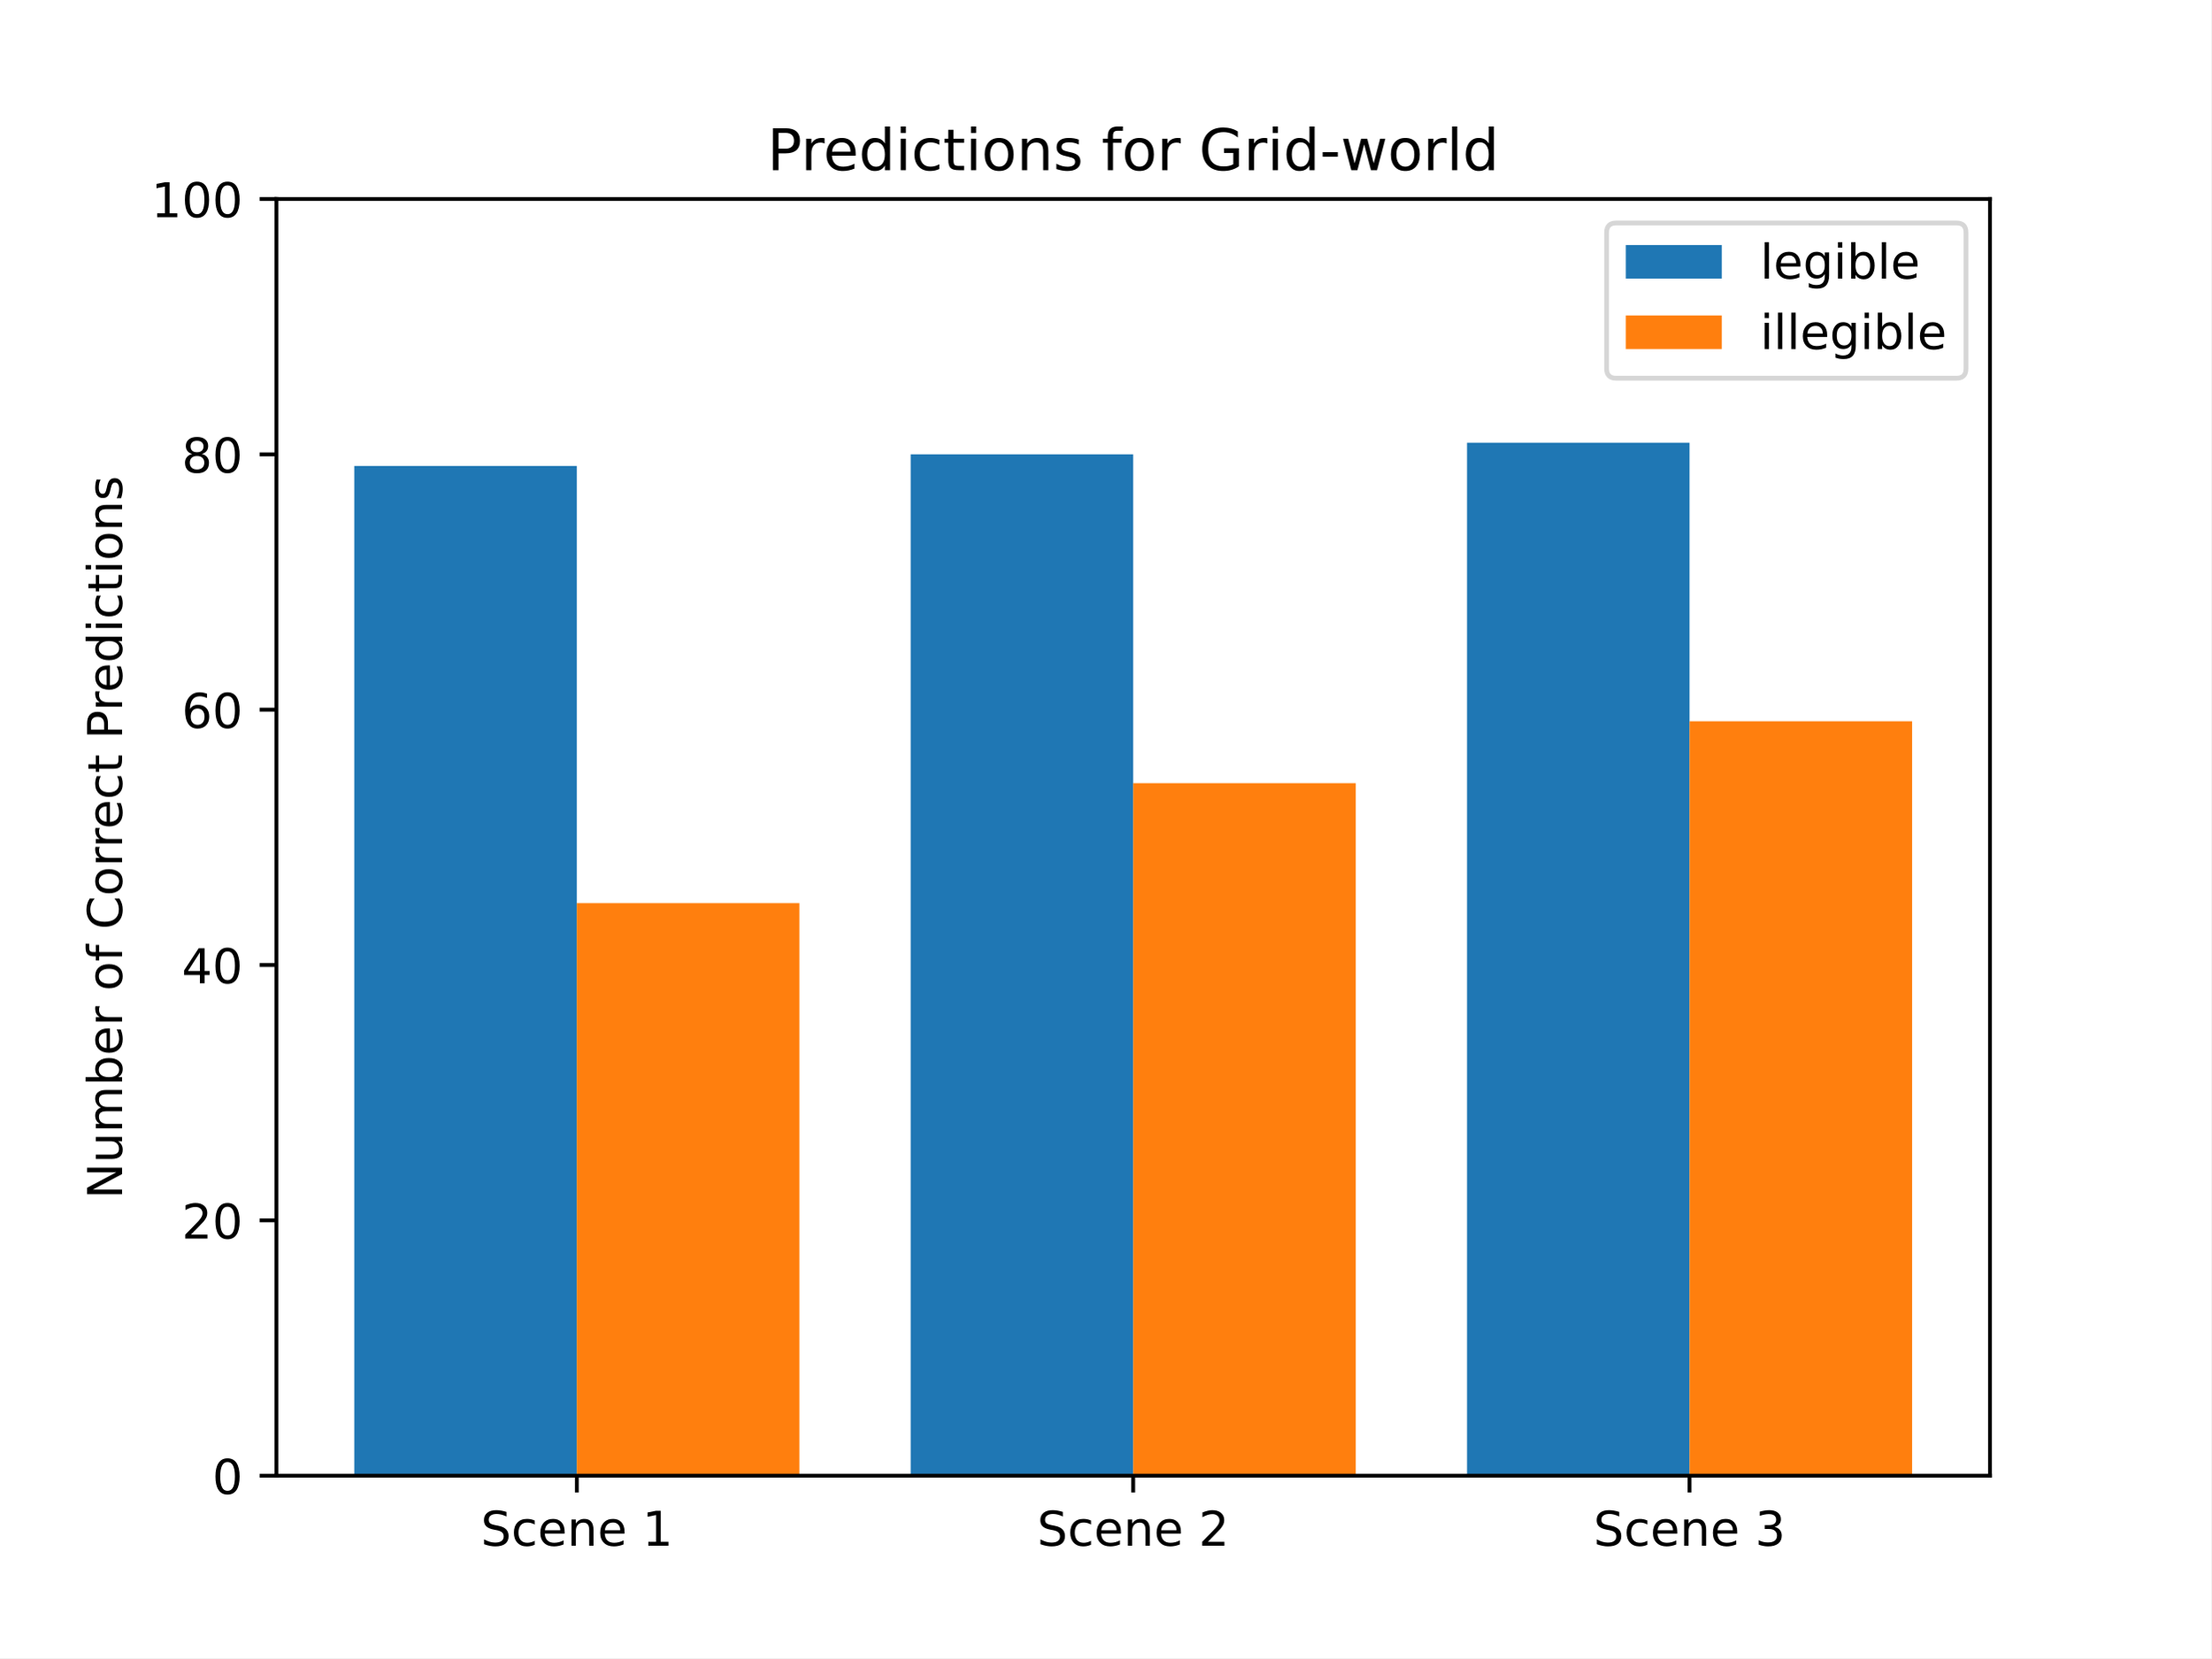
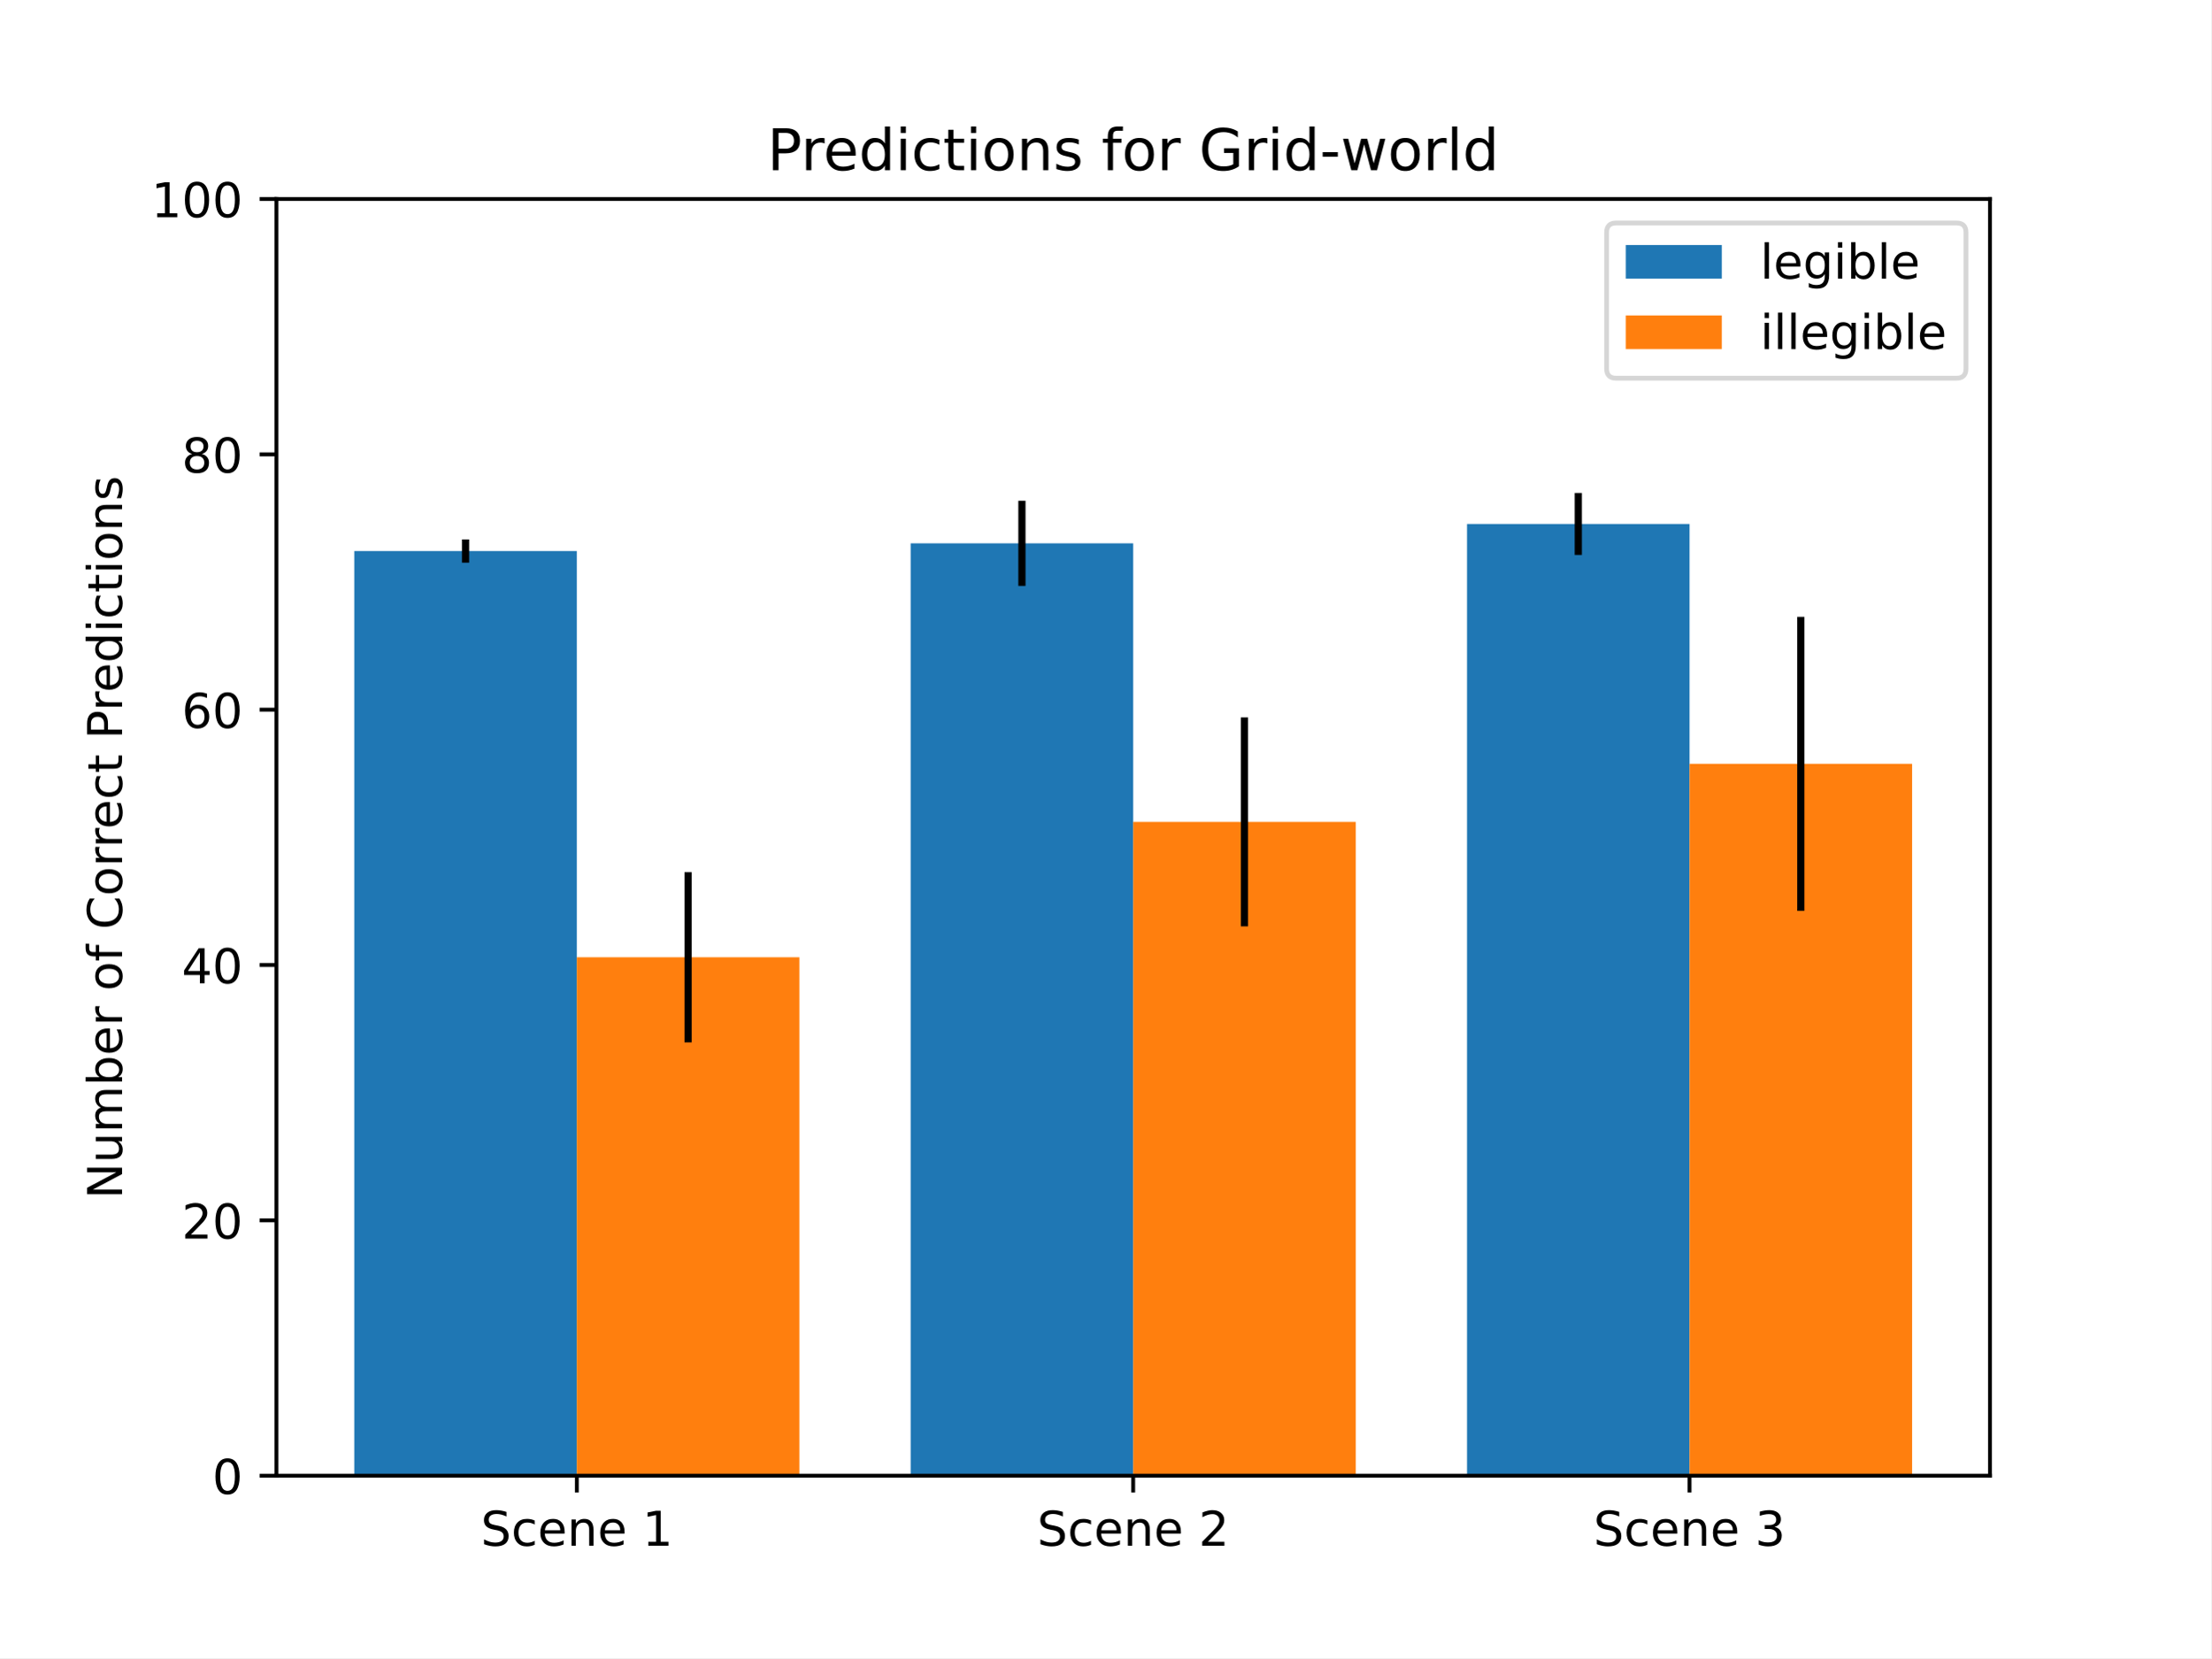
<svg xmlns="http://www.w3.org/2000/svg" xmlns:xlink="http://www.w3.org/1999/xlink" height="345.6pt" version="1.1" viewBox="0 0 460.8 345.6" width="460.8pt">
  <defs>
    <style type="text/css">*{stroke-linecap:butt;stroke-linejoin:round;}</style>
  </defs>
  <g id="figure_1">
    <g id="patch_1">
      <path d="M 0 345.6  L 460.8 345.6  L 460.8 0  L 0 0  z " style="fill:#ffffff;" />
    </g>
    <g id="axes_1">
      <g id="patch_2">
        <path d="M 57.6 307.584  L 414.72 307.584  L 414.72 41.472  L 57.6 41.472  z " style="fill:#ffffff;" />
      </g>
      <g id="patch_3">
-         <path clip-path="url(#pe9027a96fc)" d="M 73.833 307.584  L 120.212 307.584  L 120.212 97.114  L 73.833 97.114  z " style="fill:#1f77b4;" />
+         <path clip-path="url(#p40465c0e24)" d="M 73.833 307.584  L 120.212 307.584  L 120.212 114.854  L 73.833 114.854  z " style="fill:#1f77b4;" />
      </g>
      <g id="patch_4">
-         <path clip-path="url(#pe9027a96fc)" d="M 189.781 307.584  L 236.16 307.584  L 236.16 94.694  L 189.781 94.694  z " style="fill:#1f77b4;" />
+         <path clip-path="url(#p40465c0e24)" d="M 189.781 307.584  L 236.16 307.584  L 236.16 113.242  L 189.781 113.242  z " style="fill:#1f77b4;" />
      </g>
      <g id="patch_5">
-         <path clip-path="url(#pe9027a96fc)" d="M 305.729 307.584  L 352.108 307.584  L 352.108 92.275  L 305.729 92.275  z " style="fill:#1f77b4;" />
+         <path clip-path="url(#p40465c0e24)" d="M 305.729 307.584  L 352.108 307.584  L 352.108 109.21  L 305.729 109.21  z " style="fill:#1f77b4;" />
      </g>
      <g id="patch_6">
-         <path clip-path="url(#pe9027a96fc)" d="M 120.212 307.584  L 166.591 307.584  L 166.591 188.237  L 120.212 188.237  z " style="fill:#ff7f0e;" />
+         <path clip-path="url(#p40465c0e24)" d="M 120.212 307.584  L 166.591 307.584  L 166.591 199.526  L 120.212 199.526  z " style="fill:#ff7f0e;" />
      </g>
      <g id="patch_7">
-         <path clip-path="url(#pe9027a96fc)" d="M 236.16 307.584  L 282.539 307.584  L 282.539 163.238  L 236.16 163.238  z " style="fill:#ff7f0e;" />
+         <path clip-path="url(#p40465c0e24)" d="M 236.16 307.584  L 282.539 307.584  L 282.539 171.302  L 236.16 171.302  z " style="fill:#ff7f0e;" />
      </g>
      <g id="patch_8">
-         <path clip-path="url(#pe9027a96fc)" d="M 352.108 307.584  L 398.487 307.584  L 398.487 150.336  L 352.108 150.336  z " style="fill:#ff7f0e;" />
+         <path clip-path="url(#p40465c0e24)" d="M 352.108 307.584  L 398.487 307.584  L 398.487 159.206  L 352.108 159.206  z " style="fill:#ff7f0e;" />
      </g>
      <g id="matplotlib.axis_1">
        <g id="xtick_1">
          <g id="line2d_1">
            <defs>
-               <path d="M 0 0  L 0 3.5  " id="m69c905ad87" style="stroke:#000000;stroke-width:0.8;" />
+               <path d="M 0 0  L 0 3.5  " id="m3706f370e5" style="stroke:#000000;stroke-width:0.8;" />
            </defs>
            <g>
-               <use style="stroke:#000000;stroke-width:0.8;" x="120.212" xlink:href="#m69c905ad87" y="307.584" />
+               <use style="stroke:#000000;stroke-width:0.8;" x="120.212" xlink:href="#m3706f370e5" y="307.584" />
            </g>
          </g>
          <g id="text_1">
            <g transform="translate(100.1963 322.1824)scale(0.1 -0.1)">
              <defs>
                <path d="M 53.516 70.516  L 53.516 60.891  Q 47.906 63.578 42.922 64.891  Q 37.938 66.219 33.297 66.219  Q 25.25 66.219 20.875 63.094  Q 16.5 59.969 16.5 54.203  Q 16.5 49.359 19.406 46.891  Q 22.312 44.438 30.422 42.922  L 36.375 41.703  Q 47.406 39.594 52.656 34.297  Q 57.906 29 57.906 20.125  Q 57.906 9.516 50.797 4.047  Q 43.703 -1.422 29.984 -1.422  Q 24.812 -1.422 18.969 -0.25  Q 13.141 0.922 6.891 3.219  L 6.891 13.375  Q 12.891 10.016 18.656 8.297  Q 24.422 6.594 29.984 6.594  Q 38.422 6.594 43.016 9.906  Q 47.609 13.234 47.609 19.391  Q 47.609 24.75 44.312 27.781  Q 41.016 30.812 33.5 32.328  L 27.484 33.5  Q 16.453 35.688 11.516 40.375  Q 6.594 45.062 6.594 53.422  Q 6.594 63.094 13.406 68.656  Q 20.219 74.219 32.172 74.219  Q 37.312 74.219 42.625 73.281  Q 47.953 72.359 53.516 70.516  z " id="DejaVuSans-83" />
                <path d="M 48.781 52.594  L 48.781 44.188  Q 44.969 46.297 41.141 47.344  Q 37.312 48.391 33.406 48.391  Q 24.656 48.391 19.812 42.844  Q 14.984 37.312 14.984 27.297  Q 14.984 17.281 19.812 11.734  Q 24.656 6.203 33.406 6.203  Q 37.312 6.203 41.141 7.25  Q 44.969 8.297 48.781 10.406  L 48.781 2.094  Q 45.016 0.344 40.984 -0.531  Q 36.969 -1.422 32.422 -1.422  Q 20.062 -1.422 12.781 6.344  Q 5.516 14.109 5.516 27.297  Q 5.516 40.672 12.859 48.328  Q 20.219 56 33.016 56  Q 37.156 56 41.109 55.141  Q 45.062 54.297 48.781 52.594  z " id="DejaVuSans-99" />
                <path d="M 56.203 29.594  L 56.203 25.203  L 14.891 25.203  Q 15.484 15.922 20.484 11.062  Q 25.484 6.203 34.422 6.203  Q 39.594 6.203 44.453 7.469  Q 49.312 8.734 54.109 11.281  L 54.109 2.781  Q 49.266 0.734 44.188 -0.344  Q 39.109 -1.422 33.891 -1.422  Q 20.797 -1.422 13.156 6.188  Q 5.516 13.812 5.516 26.812  Q 5.516 40.234 12.766 48.109  Q 20.016 56 32.328 56  Q 43.359 56 49.781 48.891  Q 56.203 41.797 56.203 29.594  z M 47.219 32.234  Q 47.125 39.594 43.094 43.984  Q 39.062 48.391 32.422 48.391  Q 24.906 48.391 20.391 44.141  Q 15.875 39.891 15.188 32.172  z " id="DejaVuSans-101" />
                <path d="M 54.891 33.016  L 54.891 0  L 45.906 0  L 45.906 32.719  Q 45.906 40.484 42.875 44.328  Q 39.844 48.188 33.797 48.188  Q 26.516 48.188 22.312 43.547  Q 18.109 38.922 18.109 30.906  L 18.109 0  L 9.078 0  L 9.078 54.688  L 18.109 54.688  L 18.109 46.188  Q 21.344 51.125 25.703 53.562  Q 30.078 56 35.797 56  Q 45.219 56 50.047 50.172  Q 54.891 44.344 54.891 33.016  z " id="DejaVuSans-110" />
                <path id="DejaVuSans-32" />
                <path d="M 12.406 8.297  L 28.516 8.297  L 28.516 63.922  L 10.984 60.406  L 10.984 69.391  L 28.422 72.906  L 38.281 72.906  L 38.281 8.297  L 54.391 8.297  L 54.391 0  L 12.406 0  z " id="DejaVuSans-49" />
              </defs>
              <use xlink:href="#DejaVuSans-83" />
              <use x="63.477" xlink:href="#DejaVuSans-99" />
              <use x="118.457" xlink:href="#DejaVuSans-101" />
              <use x="179.98" xlink:href="#DejaVuSans-110" />
              <use x="243.359" xlink:href="#DejaVuSans-101" />
              <use x="304.883" xlink:href="#DejaVuSans-32" />
              <use x="336.67" xlink:href="#DejaVuSans-49" />
            </g>
          </g>
        </g>
        <g id="xtick_2">
          <g id="line2d_2">
            <g>
-               <use style="stroke:#000000;stroke-width:0.8;" x="236.16" xlink:href="#m69c905ad87" y="307.584" />
+               <use style="stroke:#000000;stroke-width:0.8;" x="236.16" xlink:href="#m3706f370e5" y="307.584" />
            </g>
          </g>
          <g id="text_2">
            <g transform="translate(216.1444 322.1824)scale(0.1 -0.1)">
              <defs>
                <path d="M 19.188 8.297  L 53.609 8.297  L 53.609 0  L 7.328 0  L 7.328 8.297  Q 12.938 14.109 22.625 23.891  Q 32.328 33.688 34.812 36.531  Q 39.547 41.844 41.422 45.531  Q 43.312 49.219 43.312 52.781  Q 43.312 58.594 39.234 62.25  Q 35.156 65.922 28.609 65.922  Q 23.969 65.922 18.812 64.312  Q 13.672 62.703 7.812 59.422  L 7.812 69.391  Q 13.766 71.781 18.938 73  Q 24.125 74.219 28.422 74.219  Q 39.75 74.219 46.484 68.547  Q 53.219 62.891 53.219 53.422  Q 53.219 48.922 51.531 44.891  Q 49.859 40.875 45.406 35.406  Q 44.188 33.984 37.641 27.219  Q 31.109 20.453 19.188 8.297  z " id="DejaVuSans-50" />
              </defs>
              <use xlink:href="#DejaVuSans-83" />
              <use x="63.477" xlink:href="#DejaVuSans-99" />
              <use x="118.457" xlink:href="#DejaVuSans-101" />
              <use x="179.98" xlink:href="#DejaVuSans-110" />
              <use x="243.359" xlink:href="#DejaVuSans-101" />
              <use x="304.883" xlink:href="#DejaVuSans-32" />
              <use x="336.67" xlink:href="#DejaVuSans-50" />
            </g>
          </g>
        </g>
        <g id="xtick_3">
          <g id="line2d_3">
            <g>
-               <use style="stroke:#000000;stroke-width:0.8;" x="352.108" xlink:href="#m69c905ad87" y="307.584" />
+               <use style="stroke:#000000;stroke-width:0.8;" x="352.108" xlink:href="#m3706f370e5" y="307.584" />
            </g>
          </g>
          <g id="text_3">
            <g transform="translate(332.0924 322.1824)scale(0.1 -0.1)">
              <defs>
                <path d="M 40.578 39.312  Q 47.656 37.797 51.625 33  Q 55.609 28.219 55.609 21.188  Q 55.609 10.406 48.188 4.484  Q 40.766 -1.422 27.094 -1.422  Q 22.516 -1.422 17.656 -0.516  Q 12.797 0.391 7.625 2.203  L 7.625 11.719  Q 11.719 9.328 16.594 8.109  Q 21.484 6.891 26.812 6.891  Q 36.078 6.891 40.938 10.547  Q 45.797 14.203 45.797 21.188  Q 45.797 27.641 41.281 31.266  Q 36.766 34.906 28.719 34.906  L 20.219 34.906  L 20.219 43.016  L 29.109 43.016  Q 36.375 43.016 40.234 45.922  Q 44.094 48.828 44.094 54.297  Q 44.094 59.906 40.109 62.906  Q 36.141 65.922 28.719 65.922  Q 24.656 65.922 20.016 65.031  Q 15.375 64.156 9.812 62.312  L 9.812 71.094  Q 15.438 72.656 20.344 73.438  Q 25.25 74.219 29.594 74.219  Q 40.828 74.219 47.359 69.109  Q 53.906 64.016 53.906 55.328  Q 53.906 49.266 50.438 45.094  Q 46.969 40.922 40.578 39.312  z " id="DejaVuSans-51" />
              </defs>
              <use xlink:href="#DejaVuSans-83" />
              <use x="63.477" xlink:href="#DejaVuSans-99" />
              <use x="118.457" xlink:href="#DejaVuSans-101" />
              <use x="179.98" xlink:href="#DejaVuSans-110" />
              <use x="243.359" xlink:href="#DejaVuSans-101" />
              <use x="304.883" xlink:href="#DejaVuSans-32" />
              <use x="336.67" xlink:href="#DejaVuSans-51" />
            </g>
          </g>
        </g>
      </g>
      <g id="matplotlib.axis_2">
        <g id="ytick_1">
          <g id="line2d_4">
            <defs>
-               <path d="M 0 0  L -3.5 0  " id="mffb32afacd" style="stroke:#000000;stroke-width:0.8;" />
+               <path d="M 0 0  L -3.5 0  " id="mb9808b1856" style="stroke:#000000;stroke-width:0.8;" />
            </defs>
            <g>
-               <use style="stroke:#000000;stroke-width:0.8;" x="57.6" xlink:href="#mffb32afacd" y="307.584" />
+               <use style="stroke:#000000;stroke-width:0.8;" x="57.6" xlink:href="#mb9808b1856" y="307.584" />
            </g>
          </g>
          <g id="text_4">
            <g transform="translate(44.2375 311.3832)scale(0.1 -0.1)">
              <defs>
                <path d="M 31.781 66.406  Q 24.172 66.406 20.328 58.906  Q 16.5 51.422 16.5 36.375  Q 16.5 21.391 20.328 13.891  Q 24.172 6.391 31.781 6.391  Q 39.453 6.391 43.281 13.891  Q 47.125 21.391 47.125 36.375  Q 47.125 51.422 43.281 58.906  Q 39.453 66.406 31.781 66.406  z M 31.781 74.219  Q 44.047 74.219 50.516 64.516  Q 56.984 54.828 56.984 36.375  Q 56.984 17.969 50.516 8.266  Q 44.047 -1.422 31.781 -1.422  Q 19.531 -1.422 13.062 8.266  Q 6.594 17.969 6.594 36.375  Q 6.594 54.828 13.062 64.516  Q 19.531 74.219 31.781 74.219  z " id="DejaVuSans-48" />
              </defs>
              <use xlink:href="#DejaVuSans-48" />
            </g>
          </g>
        </g>
        <g id="ytick_2">
          <g id="line2d_5">
            <g>
-               <use style="stroke:#000000;stroke-width:0.8;" x="57.6" xlink:href="#mffb32afacd" y="254.362" />
+               <use style="stroke:#000000;stroke-width:0.8;" x="57.6" xlink:href="#mb9808b1856" y="254.362" />
            </g>
          </g>
          <g id="text_5">
            <g transform="translate(37.875 258.1608)scale(0.1 -0.1)">
              <use xlink:href="#DejaVuSans-50" />
              <use x="63.623" xlink:href="#DejaVuSans-48" />
            </g>
          </g>
        </g>
        <g id="ytick_3">
          <g id="line2d_6">
            <g>
-               <use style="stroke:#000000;stroke-width:0.8;" x="57.6" xlink:href="#mffb32afacd" y="201.139" />
+               <use style="stroke:#000000;stroke-width:0.8;" x="57.6" xlink:href="#mb9808b1856" y="201.139" />
            </g>
          </g>
          <g id="text_6">
            <g transform="translate(37.875 204.9384)scale(0.1 -0.1)">
              <defs>
                <path d="M 37.797 64.312  L 12.891 25.391  L 37.797 25.391  z M 35.203 72.906  L 47.609 72.906  L 47.609 25.391  L 58.016 25.391  L 58.016 17.188  L 47.609 17.188  L 47.609 0  L 37.797 0  L 37.797 17.188  L 4.891 17.188  L 4.891 26.703  z " id="DejaVuSans-52" />
              </defs>
              <use xlink:href="#DejaVuSans-52" />
              <use x="63.623" xlink:href="#DejaVuSans-48" />
            </g>
          </g>
        </g>
        <g id="ytick_4">
          <g id="line2d_7">
            <g>
-               <use style="stroke:#000000;stroke-width:0.8;" x="57.6" xlink:href="#mffb32afacd" y="147.917" />
+               <use style="stroke:#000000;stroke-width:0.8;" x="57.6" xlink:href="#mb9808b1856" y="147.917" />
            </g>
          </g>
          <g id="text_7">
            <g transform="translate(37.875 151.716)scale(0.1 -0.1)">
              <defs>
                <path d="M 33.016 40.375  Q 26.375 40.375 22.484 35.828  Q 18.609 31.297 18.609 23.391  Q 18.609 15.531 22.484 10.953  Q 26.375 6.391 33.016 6.391  Q 39.656 6.391 43.531 10.953  Q 47.406 15.531 47.406 23.391  Q 47.406 31.297 43.531 35.828  Q 39.656 40.375 33.016 40.375  z M 52.594 71.297  L 52.594 62.312  Q 48.875 64.062 45.094 64.984  Q 41.312 65.922 37.594 65.922  Q 27.828 65.922 22.672 59.328  Q 17.531 52.734 16.797 39.406  Q 19.672 43.656 24.016 45.922  Q 28.375 48.188 33.594 48.188  Q 44.578 48.188 50.953 41.516  Q 57.328 34.859 57.328 23.391  Q 57.328 12.156 50.688 5.359  Q 44.047 -1.422 33.016 -1.422  Q 20.359 -1.422 13.672 8.266  Q 6.984 17.969 6.984 36.375  Q 6.984 53.656 15.188 63.938  Q 23.391 74.219 37.203 74.219  Q 40.922 74.219 44.703 73.484  Q 48.484 72.75 52.594 71.297  z " id="DejaVuSans-54" />
              </defs>
              <use xlink:href="#DejaVuSans-54" />
              <use x="63.623" xlink:href="#DejaVuSans-48" />
            </g>
          </g>
        </g>
        <g id="ytick_5">
          <g id="line2d_8">
            <g>
-               <use style="stroke:#000000;stroke-width:0.8;" x="57.6" xlink:href="#mffb32afacd" y="94.694" />
+               <use style="stroke:#000000;stroke-width:0.8;" x="57.6" xlink:href="#mb9808b1856" y="94.694" />
            </g>
          </g>
          <g id="text_8">
            <g transform="translate(37.875 98.49362)scale(0.1 -0.1)">
              <defs>
                <path d="M 31.781 34.625  Q 24.75 34.625 20.719 30.859  Q 16.703 27.094 16.703 20.516  Q 16.703 13.922 20.719 10.156  Q 24.75 6.391 31.781 6.391  Q 38.812 6.391 42.859 10.172  Q 46.922 13.969 46.922 20.516  Q 46.922 27.094 42.891 30.859  Q 38.875 34.625 31.781 34.625  z M 21.922 38.812  Q 15.578 40.375 12.031 44.719  Q 8.5 49.078 8.5 55.328  Q 8.5 64.062 14.719 69.141  Q 20.953 74.219 31.781 74.219  Q 42.672 74.219 48.875 69.141  Q 55.078 64.062 55.078 55.328  Q 55.078 49.078 51.531 44.719  Q 48 40.375 41.703 38.812  Q 48.828 37.156 52.797 32.312  Q 56.781 27.484 56.781 20.516  Q 56.781 9.906 50.312 4.234  Q 43.844 -1.422 31.781 -1.422  Q 19.734 -1.422 13.25 4.234  Q 6.781 9.906 6.781 20.516  Q 6.781 27.484 10.781 32.312  Q 14.797 37.156 21.922 38.812  z M 18.312 54.391  Q 18.312 48.734 21.844 45.562  Q 25.391 42.391 31.781 42.391  Q 38.141 42.391 41.719 45.562  Q 45.312 48.734 45.312 54.391  Q 45.312 60.062 41.719 63.234  Q 38.141 66.406 31.781 66.406  Q 25.391 66.406 21.844 63.234  Q 18.312 60.062 18.312 54.391  z " id="DejaVuSans-56" />
              </defs>
              <use xlink:href="#DejaVuSans-56" />
              <use x="63.623" xlink:href="#DejaVuSans-48" />
            </g>
          </g>
        </g>
        <g id="ytick_6">
          <g id="line2d_9">
            <g>
-               <use style="stroke:#000000;stroke-width:0.8;" x="57.6" xlink:href="#mffb32afacd" y="41.472" />
+               <use style="stroke:#000000;stroke-width:0.8;" x="57.6" xlink:href="#mb9808b1856" y="41.472" />
            </g>
          </g>
          <g id="text_9">
            <g transform="translate(31.5125 45.27122)scale(0.1 -0.1)">
              <use xlink:href="#DejaVuSans-49" />
              <use x="63.623" xlink:href="#DejaVuSans-48" />
              <use x="127.246" xlink:href="#DejaVuSans-48" />
            </g>
          </g>
        </g>
        <g id="text_10">
          <g transform="translate(25.43281 249.8897)rotate(-90)scale(0.1 -0.1)">
            <defs>
              <path d="M 9.812 72.906  L 23.094 72.906  L 55.422 11.922  L 55.422 72.906  L 64.984 72.906  L 64.984 0  L 51.703 0  L 19.391 60.984  L 19.391 0  L 9.812 0  z " id="DejaVuSans-78" />
              <path d="M 8.5 21.578  L 8.5 54.688  L 17.484 54.688  L 17.484 21.922  Q 17.484 14.156 20.5 10.266  Q 23.531 6.391 29.594 6.391  Q 36.859 6.391 41.078 11.031  Q 45.312 15.672 45.312 23.688  L 45.312 54.688  L 54.297 54.688  L 54.297 0  L 45.312 0  L 45.312 8.406  Q 42.047 3.422 37.719 1  Q 33.406 -1.422 27.688 -1.422  Q 18.266 -1.422 13.375 4.438  Q 8.5 10.297 8.5 21.578  z M 31.109 56  z " id="DejaVuSans-117" />
              <path d="M 52 44.188  Q 55.375 50.25 60.062 53.125  Q 64.75 56 71.094 56  Q 79.641 56 84.281 50.016  Q 88.922 44.047 88.922 33.016  L 88.922 0  L 79.891 0  L 79.891 32.719  Q 79.891 40.578 77.094 44.375  Q 74.312 48.188 68.609 48.188  Q 61.625 48.188 57.562 43.547  Q 53.516 38.922 53.516 30.906  L 53.516 0  L 44.484 0  L 44.484 32.719  Q 44.484 40.625 41.703 44.406  Q 38.922 48.188 33.109 48.188  Q 26.219 48.188 22.156 43.531  Q 18.109 38.875 18.109 30.906  L 18.109 0  L 9.078 0  L 9.078 54.688  L 18.109 54.688  L 18.109 46.188  Q 21.188 51.219 25.484 53.609  Q 29.781 56 35.688 56  Q 41.656 56 45.828 52.969  Q 50 49.953 52 44.188  z " id="DejaVuSans-109" />
              <path d="M 48.688 27.297  Q 48.688 37.203 44.609 42.844  Q 40.531 48.484 33.406 48.484  Q 26.266 48.484 22.188 42.844  Q 18.109 37.203 18.109 27.297  Q 18.109 17.391 22.188 11.75  Q 26.266 6.109 33.406 6.109  Q 40.531 6.109 44.609 11.75  Q 48.688 17.391 48.688 27.297  z M 18.109 46.391  Q 20.953 51.266 25.266 53.625  Q 29.594 56 35.594 56  Q 45.562 56 51.781 48.094  Q 58.016 40.188 58.016 27.297  Q 58.016 14.406 51.781 6.484  Q 45.562 -1.422 35.594 -1.422  Q 29.594 -1.422 25.266 0.953  Q 20.953 3.328 18.109 8.203  L 18.109 0  L 9.078 0  L 9.078 75.984  L 18.109 75.984  z " id="DejaVuSans-98" />
              <path d="M 41.109 46.297  Q 39.594 47.172 37.812 47.578  Q 36.031 48 33.891 48  Q 26.266 48 22.188 43.047  Q 18.109 38.094 18.109 28.812  L 18.109 0  L 9.078 0  L 9.078 54.688  L 18.109 54.688  L 18.109 46.188  Q 20.953 51.172 25.484 53.578  Q 30.031 56 36.531 56  Q 37.453 56 38.578 55.875  Q 39.703 55.766 41.062 55.516  z " id="DejaVuSans-114" />
              <path d="M 30.609 48.391  Q 23.391 48.391 19.188 42.75  Q 14.984 37.109 14.984 27.297  Q 14.984 17.484 19.156 11.844  Q 23.344 6.203 30.609 6.203  Q 37.797 6.203 41.984 11.859  Q 46.188 17.531 46.188 27.297  Q 46.188 37.016 41.984 42.703  Q 37.797 48.391 30.609 48.391  z M 30.609 56  Q 42.328 56 49.016 48.375  Q 55.719 40.766 55.719 27.297  Q 55.719 13.875 49.016 6.219  Q 42.328 -1.422 30.609 -1.422  Q 18.844 -1.422 12.172 6.219  Q 5.516 13.875 5.516 27.297  Q 5.516 40.766 12.172 48.375  Q 18.844 56 30.609 56  z " id="DejaVuSans-111" />
              <path d="M 37.109 75.984  L 37.109 68.5  L 28.516 68.5  Q 23.688 68.5 21.797 66.547  Q 19.922 64.594 19.922 59.516  L 19.922 54.688  L 34.719 54.688  L 34.719 47.703  L 19.922 47.703  L 19.922 0  L 10.891 0  L 10.891 47.703  L 2.297 47.703  L 2.297 54.688  L 10.891 54.688  L 10.891 58.5  Q 10.891 67.625 15.141 71.797  Q 19.391 75.984 28.609 75.984  z " id="DejaVuSans-102" />
              <path d="M 64.406 67.281  L 64.406 56.891  Q 59.422 61.531 53.781 63.812  Q 48.141 66.109 41.797 66.109  Q 29.297 66.109 22.656 58.469  Q 16.016 50.828 16.016 36.375  Q 16.016 21.969 22.656 14.328  Q 29.297 6.688 41.797 6.688  Q 48.141 6.688 53.781 8.984  Q 59.422 11.281 64.406 15.922  L 64.406 5.609  Q 59.234 2.094 53.438 0.328  Q 47.656 -1.422 41.219 -1.422  Q 24.656 -1.422 15.125 8.703  Q 5.609 18.844 5.609 36.375  Q 5.609 53.953 15.125 64.078  Q 24.656 74.219 41.219 74.219  Q 47.75 74.219 53.531 72.484  Q 59.328 70.75 64.406 67.281  z " id="DejaVuSans-67" />
              <path d="M 18.312 70.219  L 18.312 54.688  L 36.812 54.688  L 36.812 47.703  L 18.312 47.703  L 18.312 18.016  Q 18.312 11.328 20.141 9.422  Q 21.969 7.516 27.594 7.516  L 36.812 7.516  L 36.812 0  L 27.594 0  Q 17.188 0 13.234 3.875  Q 9.281 7.766 9.281 18.016  L 9.281 47.703  L 2.688 47.703  L 2.688 54.688  L 9.281 54.688  L 9.281 70.219  z " id="DejaVuSans-116" />
              <path d="M 19.672 64.797  L 19.672 37.406  L 32.078 37.406  Q 38.969 37.406 42.719 40.969  Q 46.484 44.531 46.484 51.125  Q 46.484 57.672 42.719 61.234  Q 38.969 64.797 32.078 64.797  z M 9.812 72.906  L 32.078 72.906  Q 44.344 72.906 50.609 67.359  Q 56.891 61.812 56.891 51.125  Q 56.891 40.328 50.609 34.812  Q 44.344 29.297 32.078 29.297  L 19.672 29.297  L 19.672 0  L 9.812 0  z " id="DejaVuSans-80" />
              <path d="M 45.406 46.391  L 45.406 75.984  L 54.391 75.984  L 54.391 0  L 45.406 0  L 45.406 8.203  Q 42.578 3.328 38.25 0.953  Q 33.938 -1.422 27.875 -1.422  Q 17.969 -1.422 11.734 6.484  Q 5.516 14.406 5.516 27.297  Q 5.516 40.188 11.734 48.094  Q 17.969 56 27.875 56  Q 33.938 56 38.25 53.625  Q 42.578 51.266 45.406 46.391  z M 14.797 27.297  Q 14.797 17.391 18.875 11.75  Q 22.953 6.109 30.078 6.109  Q 37.203 6.109 41.297 11.75  Q 45.406 17.391 45.406 27.297  Q 45.406 37.203 41.297 42.844  Q 37.203 48.484 30.078 48.484  Q 22.953 48.484 18.875 42.844  Q 14.797 37.203 14.797 27.297  z " id="DejaVuSans-100" />
              <path d="M 9.422 54.688  L 18.406 54.688  L 18.406 0  L 9.422 0  z M 9.422 75.984  L 18.406 75.984  L 18.406 64.594  L 9.422 64.594  z " id="DejaVuSans-105" />
              <path d="M 44.281 53.078  L 44.281 44.578  Q 40.484 46.531 36.375 47.5  Q 32.281 48.484 27.875 48.484  Q 21.188 48.484 17.844 46.438  Q 14.5 44.391 14.5 40.281  Q 14.5 37.156 16.891 35.375  Q 19.281 33.594 26.516 31.984  L 29.594 31.297  Q 39.156 29.25 43.188 25.516  Q 47.219 21.781 47.219 15.094  Q 47.219 7.469 41.188 3.016  Q 35.156 -1.422 24.609 -1.422  Q 20.219 -1.422 15.453 -0.562  Q 10.688 0.297 5.422 2  L 5.422 11.281  Q 10.406 8.688 15.234 7.391  Q 20.062 6.109 24.812 6.109  Q 31.156 6.109 34.562 8.281  Q 37.984 10.453 37.984 14.406  Q 37.984 18.062 35.516 20.016  Q 33.062 21.969 24.703 23.781  L 21.578 24.516  Q 13.234 26.266 9.516 29.906  Q 5.812 33.547 5.812 39.891  Q 5.812 47.609 11.281 51.797  Q 16.75 56 26.812 56  Q 31.781 56 36.172 55.266  Q 40.578 54.547 44.281 53.078  z " id="DejaVuSans-115" />
            </defs>
            <use xlink:href="#DejaVuSans-78" />
            <use x="74.805" xlink:href="#DejaVuSans-117" />
            <use x="138.184" xlink:href="#DejaVuSans-109" />
            <use x="235.596" xlink:href="#DejaVuSans-98" />
            <use x="299.072" xlink:href="#DejaVuSans-101" />
            <use x="360.596" xlink:href="#DejaVuSans-114" />
            <use x="401.709" xlink:href="#DejaVuSans-32" />
            <use x="433.496" xlink:href="#DejaVuSans-111" />
            <use x="494.678" xlink:href="#DejaVuSans-102" />
            <use x="529.883" xlink:href="#DejaVuSans-32" />
            <use x="561.67" xlink:href="#DejaVuSans-67" />
            <use x="631.494" xlink:href="#DejaVuSans-111" />
            <use x="692.676" xlink:href="#DejaVuSans-114" />
            <use x="732.039" xlink:href="#DejaVuSans-114" />
            <use x="770.902" xlink:href="#DejaVuSans-101" />
            <use x="832.426" xlink:href="#DejaVuSans-99" />
            <use x="887.406" xlink:href="#DejaVuSans-116" />
            <use x="926.615" xlink:href="#DejaVuSans-32" />
            <use x="958.402" xlink:href="#DejaVuSans-80" />
            <use x="1016.955" xlink:href="#DejaVuSans-114" />
            <use x="1055.818" xlink:href="#DejaVuSans-101" />
            <use x="1117.342" xlink:href="#DejaVuSans-100" />
            <use x="1180.818" xlink:href="#DejaVuSans-105" />
            <use x="1208.602" xlink:href="#DejaVuSans-99" />
            <use x="1263.582" xlink:href="#DejaVuSans-116" />
            <use x="1302.791" xlink:href="#DejaVuSans-105" />
            <use x="1330.574" xlink:href="#DejaVuSans-111" />
            <use x="1391.756" xlink:href="#DejaVuSans-110" />
            <use x="1455.135" xlink:href="#DejaVuSans-115" />
          </g>
        </g>
      </g>
+       <g id="LineCollection_1">
+         <path clip-path="url(#p40465c0e24)" d="M 97.022 117.274  L 97.022 112.435  " style="fill:none;stroke:#000000;stroke-width:1.5;" />
+         <path clip-path="url(#p40465c0e24)" d="M 212.97 122.112  L 212.97 104.371  " style="fill:none;stroke:#000000;stroke-width:1.5;" />
+         <path clip-path="url(#p40465c0e24)" d="M 328.918 115.661  L 328.918 102.758  " style="fill:none;stroke:#000000;stroke-width:1.5;" />
+       </g>
+       <g id="LineCollection_2">
+         <path clip-path="url(#p40465c0e24)" d="M 143.402 217.267  L 143.402 181.786  " style="fill:none;stroke:#000000;stroke-width:1.5;" />
+         <path clip-path="url(#p40465c0e24)" d="M 259.35 193.075  L 259.35 149.53  " style="fill:none;stroke:#000000;stroke-width:1.5;" />
+         <path clip-path="url(#p40465c0e24)" d="M 375.298 189.85  L 375.298 128.563  " style="fill:none;stroke:#000000;stroke-width:1.5;" />
+       </g>
      <g id="patch_9">
        <path d="M 57.6 307.584  L 57.6 41.472  " style="fill:none;stroke:#000000;stroke-linecap:square;stroke-linejoin:miter;stroke-width:0.8;" />
      </g>
      <g id="patch_10">
        <path d="M 414.72 307.584  L 414.72 41.472  " style="fill:none;stroke:#000000;stroke-linecap:square;stroke-linejoin:miter;stroke-width:0.8;" />
      </g>
      <g id="patch_11">
        <path d="M 57.6 307.584  L 414.72 307.584  " style="fill:none;stroke:#000000;stroke-linecap:square;stroke-linejoin:miter;stroke-width:0.8;" />
      </g>
      <g id="patch_12">
        <path d="M 57.6 41.472  L 414.72 41.472  " style="fill:none;stroke:#000000;stroke-linecap:square;stroke-linejoin:miter;stroke-width:0.8;" />
      </g>
      <g id="text_11">
        <g transform="translate(159.8897 35.472)scale(0.12 -0.12)">
          <defs>
            <path d="M 59.516 10.406  L 59.516 29.984  L 43.406 29.984  L 43.406 38.094  L 69.281 38.094  L 69.281 6.781  Q 63.578 2.734 56.688 0.656  Q 49.812 -1.422 42 -1.422  Q 24.906 -1.422 15.25 8.562  Q 5.609 18.562 5.609 36.375  Q 5.609 54.25 15.25 64.234  Q 24.906 74.219 42 74.219  Q 49.125 74.219 55.547 72.453  Q 61.969 70.703 67.391 67.281  L 67.391 56.781  Q 61.922 61.422 55.766 63.766  Q 49.609 66.109 42.828 66.109  Q 29.438 66.109 22.719 58.641  Q 16.016 51.172 16.016 36.375  Q 16.016 21.625 22.719 14.156  Q 29.438 6.688 42.828 6.688  Q 48.047 6.688 52.141 7.594  Q 56.25 8.5 59.516 10.406  z " id="DejaVuSans-71" />
            <path d="M 4.891 31.391  L 31.203 31.391  L 31.203 23.391  L 4.891 23.391  z " id="DejaVuSans-45" />
            <path d="M 4.203 54.688  L 13.188 54.688  L 24.422 12.016  L 35.594 54.688  L 46.188 54.688  L 57.422 12.016  L 68.609 54.688  L 77.594 54.688  L 63.281 0  L 52.688 0  L 40.922 44.828  L 29.109 0  L 18.5 0  z " id="DejaVuSans-119" />
            <path d="M 9.422 75.984  L 18.406 75.984  L 18.406 0  L 9.422 0  z " id="DejaVuSans-108" />
          </defs>
          <use xlink:href="#DejaVuSans-80" />
          <use x="58.553" xlink:href="#DejaVuSans-114" />
          <use x="97.416" xlink:href="#DejaVuSans-101" />
          <use x="158.939" xlink:href="#DejaVuSans-100" />
          <use x="222.416" xlink:href="#DejaVuSans-105" />
          <use x="250.199" xlink:href="#DejaVuSans-99" />
          <use x="305.18" xlink:href="#DejaVuSans-116" />
          <use x="344.389" xlink:href="#DejaVuSans-105" />
          <use x="372.172" xlink:href="#DejaVuSans-111" />
          <use x="433.354" xlink:href="#DejaVuSans-110" />
          <use x="496.732" xlink:href="#DejaVuSans-115" />
          <use x="548.832" xlink:href="#DejaVuSans-32" />
          <use x="580.619" xlink:href="#DejaVuSans-102" />
          <use x="615.824" xlink:href="#DejaVuSans-111" />
          <use x="677.006" xlink:href="#DejaVuSans-114" />
          <use x="718.119" xlink:href="#DejaVuSans-32" />
          <use x="749.906" xlink:href="#DejaVuSans-71" />
          <use x="827.396" xlink:href="#DejaVuSans-114" />
          <use x="868.51" xlink:href="#DejaVuSans-105" />
          <use x="896.293" xlink:href="#DejaVuSans-100" />
          <use x="959.77" xlink:href="#DejaVuSans-45" />
          <use x="995.854" xlink:href="#DejaVuSans-119" />
          <use x="1077.641" xlink:href="#DejaVuSans-111" />
          <use x="1138.822" xlink:href="#DejaVuSans-114" />
          <use x="1179.936" xlink:href="#DejaVuSans-108" />
          <use x="1207.719" xlink:href="#DejaVuSans-100" />
        </g>
      </g>
      <g id="legend_1">
        <g id="patch_13">
          <path d="M 336.826 78.828  L 407.72 78.828  Q 409.72 78.828 409.72 76.828  L 409.72 48.472  Q 409.72 46.472 407.72 46.472  L 336.826 46.472  Q 334.826 46.472 334.826 48.472  L 334.826 76.828  Q 334.826 78.828 336.826 78.828  z " style="fill:#ffffff;opacity:0.8;stroke:#cccccc;stroke-linejoin:miter;" />
        </g>
        <g id="patch_14">
          <path d="M 338.826 58.07  L 358.826 58.07  L 358.826 51.07  L 338.826 51.07  z " style="fill:#1f77b4;" />
        </g>
        <g id="text_12">
          <g transform="translate(366.8263 58.07044)scale(0.1 -0.1)">
            <defs>
              <path d="M 45.406 27.984  Q 45.406 37.75 41.375 43.109  Q 37.359 48.484 30.078 48.484  Q 22.859 48.484 18.828 43.109  Q 14.797 37.75 14.797 27.984  Q 14.797 18.266 18.828 12.891  Q 22.859 7.516 30.078 7.516  Q 37.359 7.516 41.375 12.891  Q 45.406 18.266 45.406 27.984  z M 54.391 6.781  Q 54.391 -7.172 48.188 -13.984  Q 42 -20.797 29.203 -20.797  Q 24.469 -20.797 20.266 -20.094  Q 16.062 -19.391 12.109 -17.922  L 12.109 -9.188  Q 16.062 -11.328 19.922 -12.344  Q 23.781 -13.375 27.781 -13.375  Q 36.625 -13.375 41.016 -8.766  Q 45.406 -4.156 45.406 5.172  L 45.406 9.625  Q 42.625 4.781 38.281 2.391  Q 33.938 0 27.875 0  Q 17.828 0 11.672 7.656  Q 5.516 15.328 5.516 27.984  Q 5.516 40.672 11.672 48.328  Q 17.828 56 27.875 56  Q 33.938 56 38.281 53.609  Q 42.625 51.219 45.406 46.391  L 45.406 54.688  L 54.391 54.688  z " id="DejaVuSans-103" />
            </defs>
            <use xlink:href="#DejaVuSans-108" />
            <use x="27.783" xlink:href="#DejaVuSans-101" />
            <use x="89.307" xlink:href="#DejaVuSans-103" />
            <use x="152.783" xlink:href="#DejaVuSans-105" />
            <use x="180.566" xlink:href="#DejaVuSans-98" />
            <use x="244.043" xlink:href="#DejaVuSans-108" />
            <use x="271.826" xlink:href="#DejaVuSans-101" />
          </g>
        </g>
        <g id="patch_15">
          <path d="M 338.826 72.749  L 358.826 72.749  L 358.826 65.749  L 338.826 65.749  z " style="fill:#ff7f0e;" />
        </g>
        <g id="text_13">
          <g transform="translate(366.8263 72.74856)scale(0.1 -0.1)">
            <use xlink:href="#DejaVuSans-105" />
            <use x="27.783" xlink:href="#DejaVuSans-108" />
            <use x="55.566" xlink:href="#DejaVuSans-108" />
            <use x="83.35" xlink:href="#DejaVuSans-101" />
            <use x="144.873" xlink:href="#DejaVuSans-103" />
            <use x="208.35" xlink:href="#DejaVuSans-105" />
            <use x="236.133" xlink:href="#DejaVuSans-98" />
            <use x="299.609" xlink:href="#DejaVuSans-108" />
            <use x="327.393" xlink:href="#DejaVuSans-101" />
          </g>
        </g>
      </g>
    </g>
  </g>
  <defs>
-     <clipPath id="pe9027a96fc">
+     <clipPath id="p40465c0e24">
      <rect height="266.112" width="357.12" x="57.6" y="41.472" />
    </clipPath>
  </defs>
</svg>
